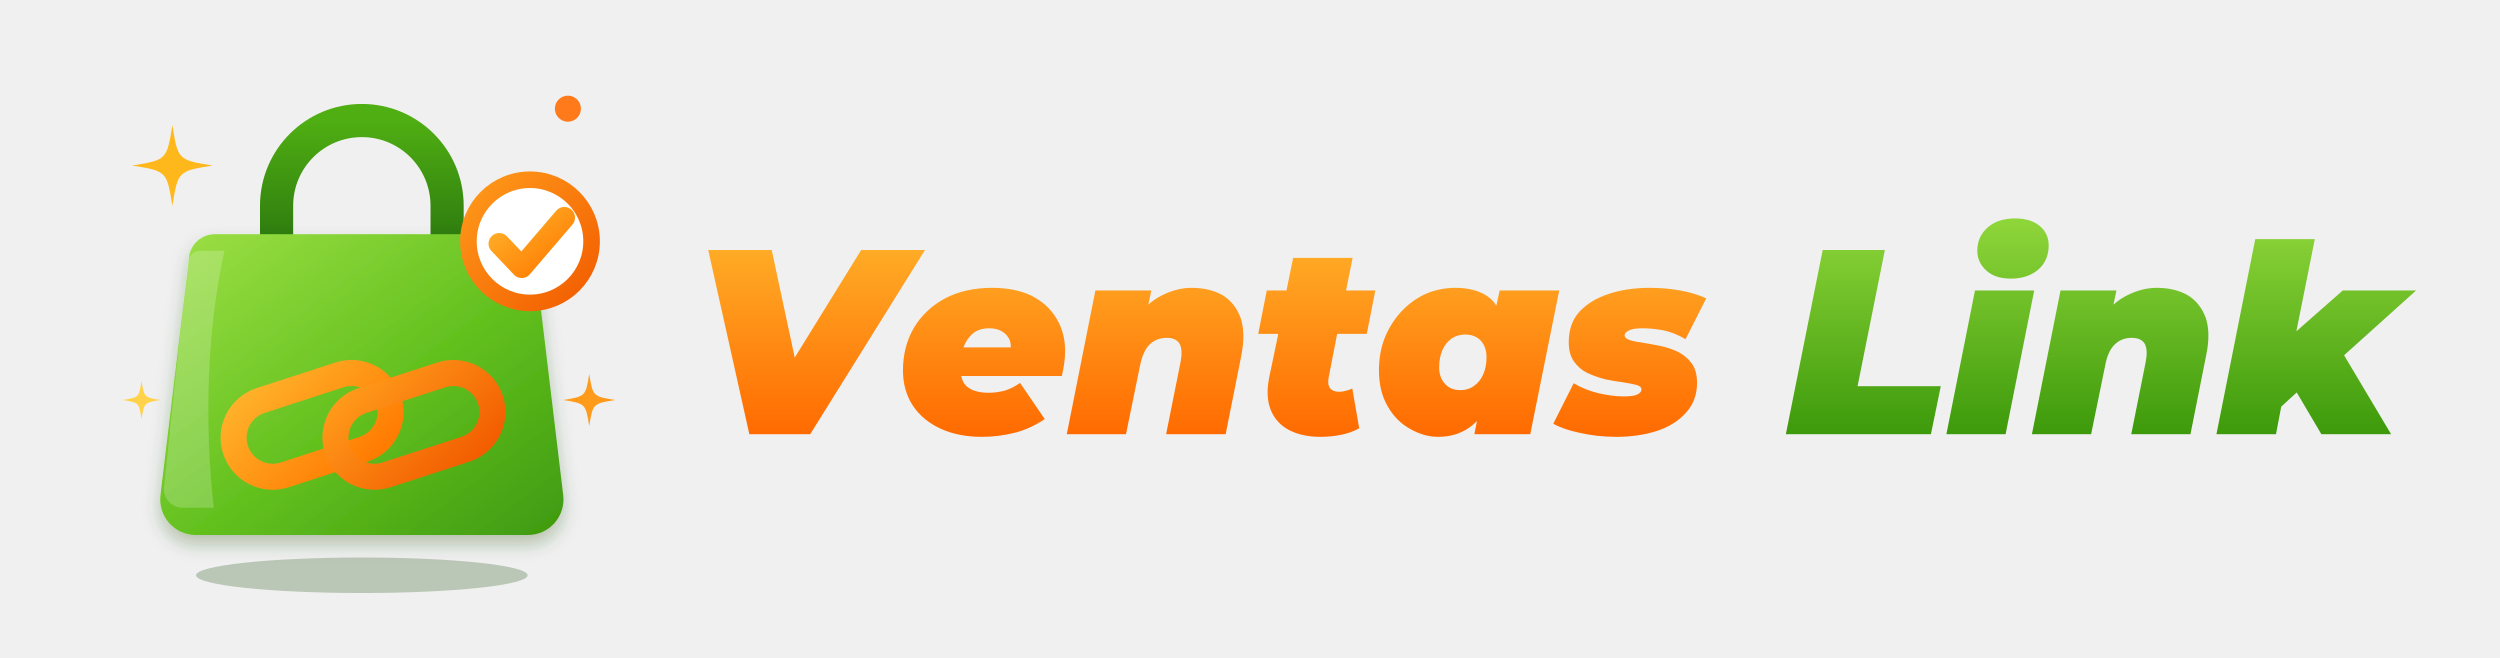
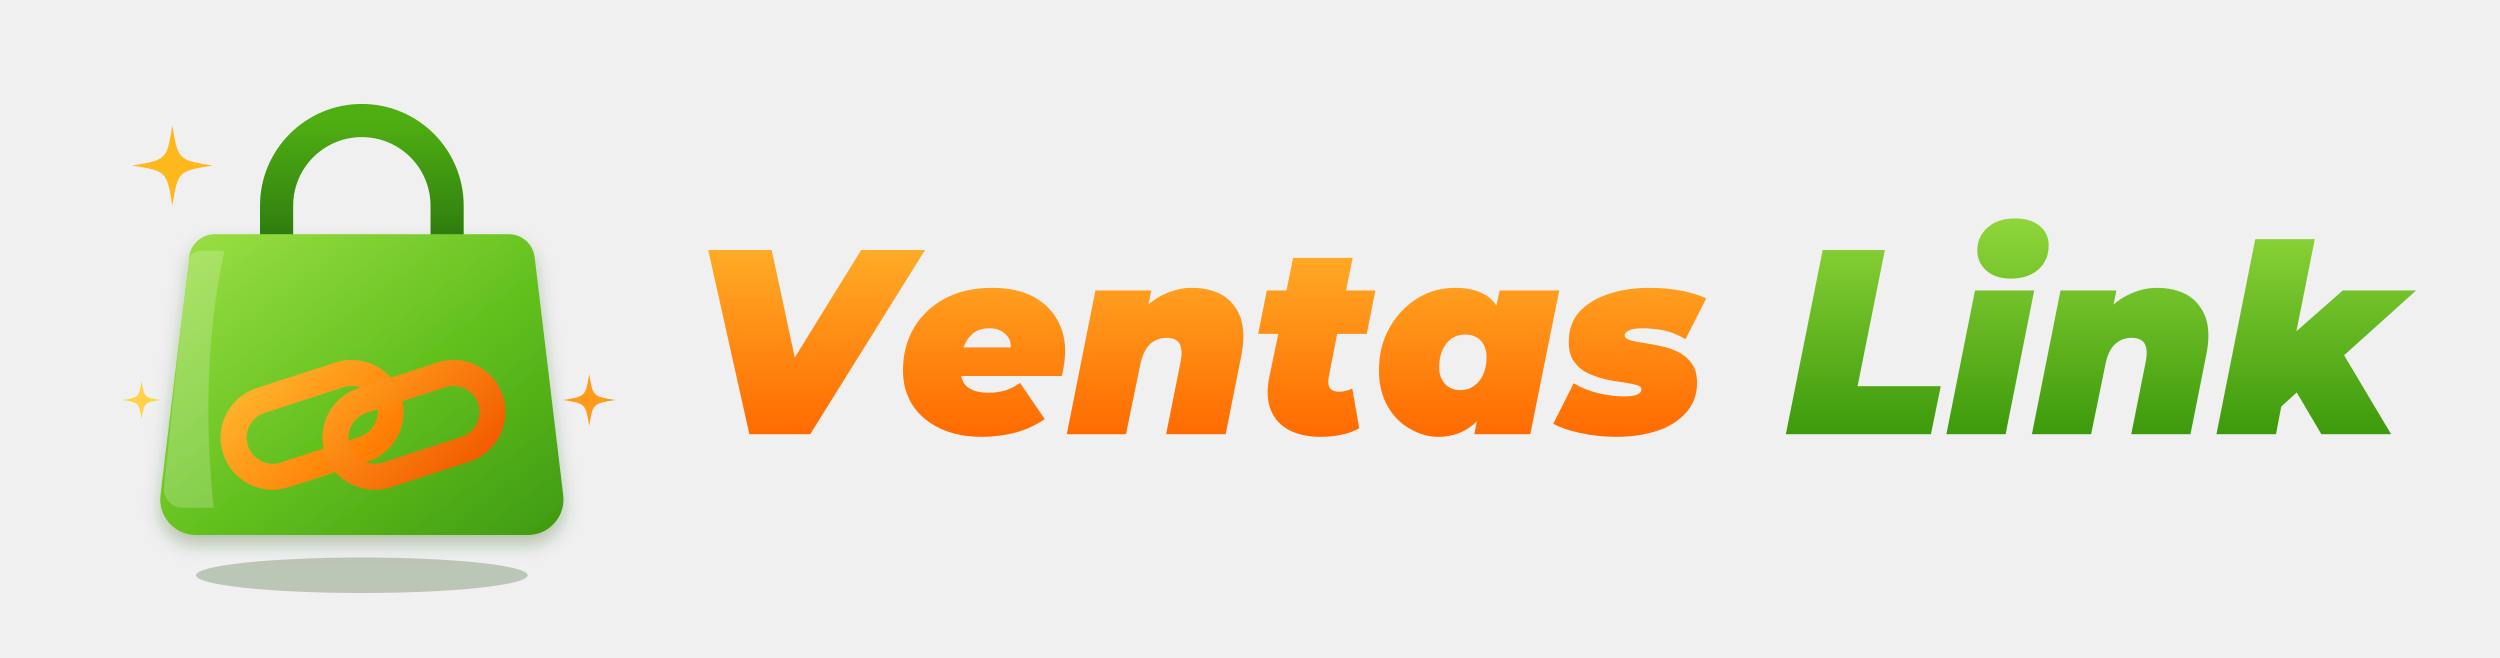
<svg xmlns="http://www.w3.org/2000/svg" viewBox="0 0 760 200" width="760" height="200" role="img" aria-label="Ventas Link">
  <defs>
    <linearGradient id="gBag" x1="0" y1="0" x2="1" y2="1">
      <stop offset="0" stop-color="#9ee046" />
      <stop offset=".55" stop-color="#62c01e" />
      <stop offset="1" stop-color="#3f9a10" />
    </linearGradient>
    <linearGradient id="gAsa" x1="0" y1="0" x2="0" y2="1">
      <stop offset="0" stop-color="#4fae12" />
      <stop offset="1" stop-color="#2f7d0f" />
    </linearGradient>
    <linearGradient id="gOr1" x1="0" y1="0" x2="1" y2="1">
      <stop offset="0" stop-color="#ffb12a" />
      <stop offset="1" stop-color="#ff7a00" />
    </linearGradient>
    <linearGradient id="gOr2" x1="0" y1="0" x2="1" y2="1">
      <stop offset="0" stop-color="#ff9a1a" />
      <stop offset="1" stop-color="#f25c00" />
    </linearGradient>
    <linearGradient id="gVen" x1="0" y1="0" x2="0" y2="1">
      <stop offset="0" stop-color="#ffab26" />
      <stop offset="1" stop-color="#ff6a00" />
    </linearGradient>
    <linearGradient id="gLin" x1="0" y1="0" x2="0" y2="1">
      <stop offset="0" stop-color="#8fd63a" />
      <stop offset="1" stop-color="#3d9a0b" />
    </linearGradient>
    <linearGradient id="gFondo" x1="0" y1="0" x2="0" y2="1">
      <stop offset="0" stop-color="#cdeeff" />
      <stop offset="1" stop-color="#f3fbff" />
    </linearGradient>
    <linearGradient id="gBorde" x1="0" y1="0" x2="1" y2="1">
      <stop offset="0" stop-color="#8fd63a" />
      <stop offset=".55" stop-color="#ffd24a" />
      <stop offset="1" stop-color="#ff7a1a" />
    </linearGradient>
    <radialGradient id="gBrillo">
      <stop offset="0" stop-color="#fff" />
      <stop offset=".4" stop-color="#fff3b8" stop-opacity=".8" />
      <stop offset="1" stop-color="#ffd24a" stop-opacity="0" />
    </radialGradient>
    <filter id="sombra" x="-10%" y="-10%" width="120%" height="130%">
      <feDropShadow dx="0" dy="8" stdDeviation="7" flood-color="#1b4d08" flood-opacity=".28" />
    </filter>
  </defs>
  <g transform="translate(110 100) scale(.36) translate(-256 -270)">
    <g>
      <ellipse cx="256" cy="478" rx="140" ry="15" fill="#1b4d08" opacity=".25" />
      <g>
        <path d="M184 192v-26a72 72 0 0 1 144 0v26" fill="none" stroke="url(#gAsa)" stroke-width="28" stroke-linecap="round" />
        <path d="M132 190h248a22 22 0 0 1 22 20l24 200a30 30 0 0 1-30 34H116a30 30 0 0 1-30-34l24-200a22 22 0 0 1 22-20z" fill="url(#gBag)" filter="url(#sombra)" />
        <path d="M120 204c-6 0-10 4-11 9l-20 190c-1 10 6 18 16 18h26c-8-70-6-150 9-217z" fill="#fff" opacity=".2" />
        <g fill="none" stroke-width="22" stroke-linecap="round">
          <rect x="146" y="318" width="136" height="66" rx="33" stroke="url(#gOr1)" transform="rotate(-18 214 351)" />
          <rect x="232" y="318" width="136" height="66" rx="33" stroke="url(#gOr2)" transform="rotate(-18 300 351)" />
        </g>
-         <g>
-           <circle cx="398" cy="196" r="52" fill="#fff" stroke="url(#gOr2)" stroke-width="14" />
-           <path d="M372 198l19 20 36-42" fill="none" stroke="url(#gOr1)" stroke-width="18" stroke-linecap="round" stroke-linejoin="round" />
-         </g>
      </g>
      <g transform="translate(96 132)">
        <path d="M0 -34 C4.76 -4.76 4.76 -4.76 34 0 C4.76 4.76 4.76 4.76 0 34 C-4.76 4.76 -4.76 4.76 -34 0 C-4.76 -4.76 -4.76 -4.76 0 -34Z" fill="#ffb81c" />
      </g>
      <g transform="translate(448 330)">
        <path d="M0 -22 C3.08 -3.08 3.08 -3.08 22 0 C3.08 3.08 3.08 3.08 0 22 C-3.08 3.08 -3.08 3.08 -22 0 C-3.08 -3.08 -3.08 -3.08 0 -22Z" fill="#ff9a1a" />
      </g>
      <g transform="translate(70 330)">
        <path d="M0 -16 C2.24 -2.24 2.24 -2.24 16 0 C2.24 2.24 2.24 2.24 0 16 C-2.24 2.24 -2.24 2.24 -16 0 C-2.24 -2.24 -2.24 -2.24 0 -16Z" fill="#ffd24a" />
      </g>
-       <circle cx="430" cy="84" r="11" fill="#ff7a1a" />
    </g>
  </g>
  <path d="M246.3 132L227.8 132L215.3 76L234.6 76L241.6 108.7L261.8 76L281.2 76L246.3 132M298.5 132.8L298.5 132.8Q291.3 132.8 285.9 130.3Q280.5 127.8 277.5 123.3Q274.5 118.7 274.5 112.6L274.5 112.6Q274.5 105.4 277.8 99.7Q281.2 94 287.3 90.7Q293.4 87.5 301.6 87.5L301.6 87.5Q308.6 87.5 313.6 89.9Q318.5 92.4 321.1 96.7Q323.8 101.1 323.8 106.7L323.8 106.7Q323.8 108.7 323.5 110.6Q323.2 112.6 322.8 114.3L322.8 114.3L292.2 114.3Q292.7 116.6 294.2 117.7L294.2 117.7Q296.4 119.4 300.6 119.4L300.6 119.4Q303.1 119.4 305.6 118.7Q308 117.9 310.1 116.4L310.1 116.4L317.6 127.4Q313.2 130.4 308.3 131.6Q303.5 132.8 298.5 132.8M292.9 105.6L292.9 105.6L307.3 105.6Q307.3 104.5 307 103.5L307 103.5Q306.3 101.8 304.7 100.8Q303.1 99.8 300.8 99.8L300.8 99.8Q297.5 99.8 295.6 101.5L295.6 101.5Q293.8 103.1 292.9 105.6M362.2 87.5L362.2 87.5Q367.7 87.5 371.6 89.7Q375.4 92 377.1 96.5Q378.7 101.1 377.4 107.9L377.4 107.9L372.6 132L354.5 132L358.9 110Q359.6 106.4 358.6 104.5Q357.5 102.7 354.7 102.7L354.7 102.7Q351.6 102.7 349.5 104.7Q347.5 106.7 346.6 111L346.6 111L342.3 132L324.3 132L333 88.3L350 88.3L349.1 92.6Q351 90.9 353.2 89.8L353.2 89.8Q357.8 87.5 362.2 87.5M401.4 132.8L401.4 132.8Q395.8 132.8 391.8 130.7Q387.9 128.6 386.3 124.6Q384.7 120.6 385.8 114.9L385.8 114.9L388.6 101.5L382.5 101.5L385.1 88.3L391.1 88.3L393.1 78.4L411.2 78.4L409.2 88.3L418.1 88.3L415.5 101.5L406.5 101.5L403.9 114.8Q403.5 117 404.4 118.1Q405.3 119.1 407.1 119.1L407.1 119.1Q408.2 119.1 409.1 118.8Q410.1 118.6 411.1 118.1L411.1 118.1L413.2 130.2Q410.7 131.6 407.6 132.2Q404.6 132.8 401.4 132.8M437.2 132.8L437.2 132.8Q432.9 132.8 428.7 130.4Q424.5 128.1 421.9 123.6Q419.2 119 419.2 112.6L419.2 112.6Q419.2 107.1 421 102.6Q422.9 98 426.1 94.6Q429.3 91.2 433.5 89.3Q437.7 87.5 442.5 87.5L442.5 87.5Q447.6 87.5 451.3 89.5L451.3 89.5Q453.5 90.7 454.9 92.9L454.9 92.9L455.9 88.3L474 88.3L465.2 132L448.2 132L449 128Q447.8 129.2 446.5 130.1L446.5 130.1Q442.5 132.8 437.2 132.8M444 118.6L444 118.6Q446.4 118.6 448.1 117.3Q449.9 116.1 450.9 113.8Q451.9 111.6 451.9 108.6Q451.9 105.5 450.2 103.6Q448.4 101.7 445.4 101.7L445.4 101.7Q443.1 101.7 441.3 102.9Q439.5 104.2 438.5 106.4Q437.5 108.7 437.5 111.7Q437.5 114.7 439.2 116.6Q440.9 118.6 444 118.6M491.4 132.8L491.4 132.8Q485.6 132.8 480.3 131.6Q475.1 130.5 472.2 128.8L472.2 128.8L478.4 116.5Q481.7 118.5 485.8 119.5Q490 120.5 493.6 120.5L493.6 120.5Q496.7 120.5 497.8 119.9Q499 119.3 499 118.4L499 118.4Q499 117.4 497.4 117Q495.8 116.6 493.3 116.2Q490.8 115.9 488 115.3Q485.2 114.6 482.6 113.4Q480.1 112.2 478.5 109.9Q476.9 107.7 476.9 104L476.9 104Q476.9 98.3 480.2 94.7Q483.6 91.1 489.2 89.3Q494.7 87.5 501.5 87.5L501.5 87.5Q506.3 87.5 510.8 88.3Q515.2 89.1 518.7 90.7L518.7 90.7L512.4 103.1Q509 101.1 505.6 100.4Q502.2 99.8 499.4 99.8L499.4 99.8Q496.3 99.8 495.1 100.5Q493.9 101.1 493.9 101.9L493.9 101.9Q493.9 102.9 495.5 103.4Q497.1 103.9 499.5 104.2Q502 104.6 504.9 105.2Q507.7 105.8 510.2 107Q512.7 108.3 514.3 110.5Q515.9 112.7 515.9 116.4L515.9 116.4Q515.9 121.8 512.5 125.5Q509.2 129.2 503.7 131Q498.1 132.8 491.4 132.8" fill="url(#gVen)" />
  <path d="M587 132L542.9 132L554.1 76L573 76L564.7 117.4L590 117.4L587 132M609.7 132L591.7 132L600.4 88.3L618.4 88.3L609.7 132M611.3 84.7L611.3 84.7Q606.6 84.7 603.9 82.3Q601.1 79.8 601.1 76.2L601.1 76.2Q601.1 71.9 604.3 69.1Q607.4 66.4 612.6 66.4L612.6 66.4Q617.3 66.4 620.1 68.7Q622.8 71 622.8 74.6L622.8 74.6Q622.8 79.1 619.7 81.9Q616.5 84.7 611.3 84.7M655.6 87.5L655.6 87.5Q661.1 87.5 665 89.7Q668.8 92 670.5 96.5Q672.1 101.1 670.7 107.9L670.7 107.9L665.9 132L647.9 132L652.3 110Q653 106.4 652 104.5Q650.9 102.7 648 102.7L648 102.7Q645 102.7 642.9 104.7Q640.8 106.7 640 111L640 111L635.7 132L617.7 132L626.4 88.3L643.4 88.3L642.5 92.6Q644.4 90.9 646.6 89.8L646.6 89.8Q651.2 87.5 655.6 87.5M691.9 132L673.8 132L685.6 72.7L703.7 72.7L698.1 100.7L712.2 88.3L734.5 88.3L712.6 108L726.9 132L705.7 132L698.2 119.3L693.5 123.6L691.9 132" fill="url(#gLin)" />
</svg>
